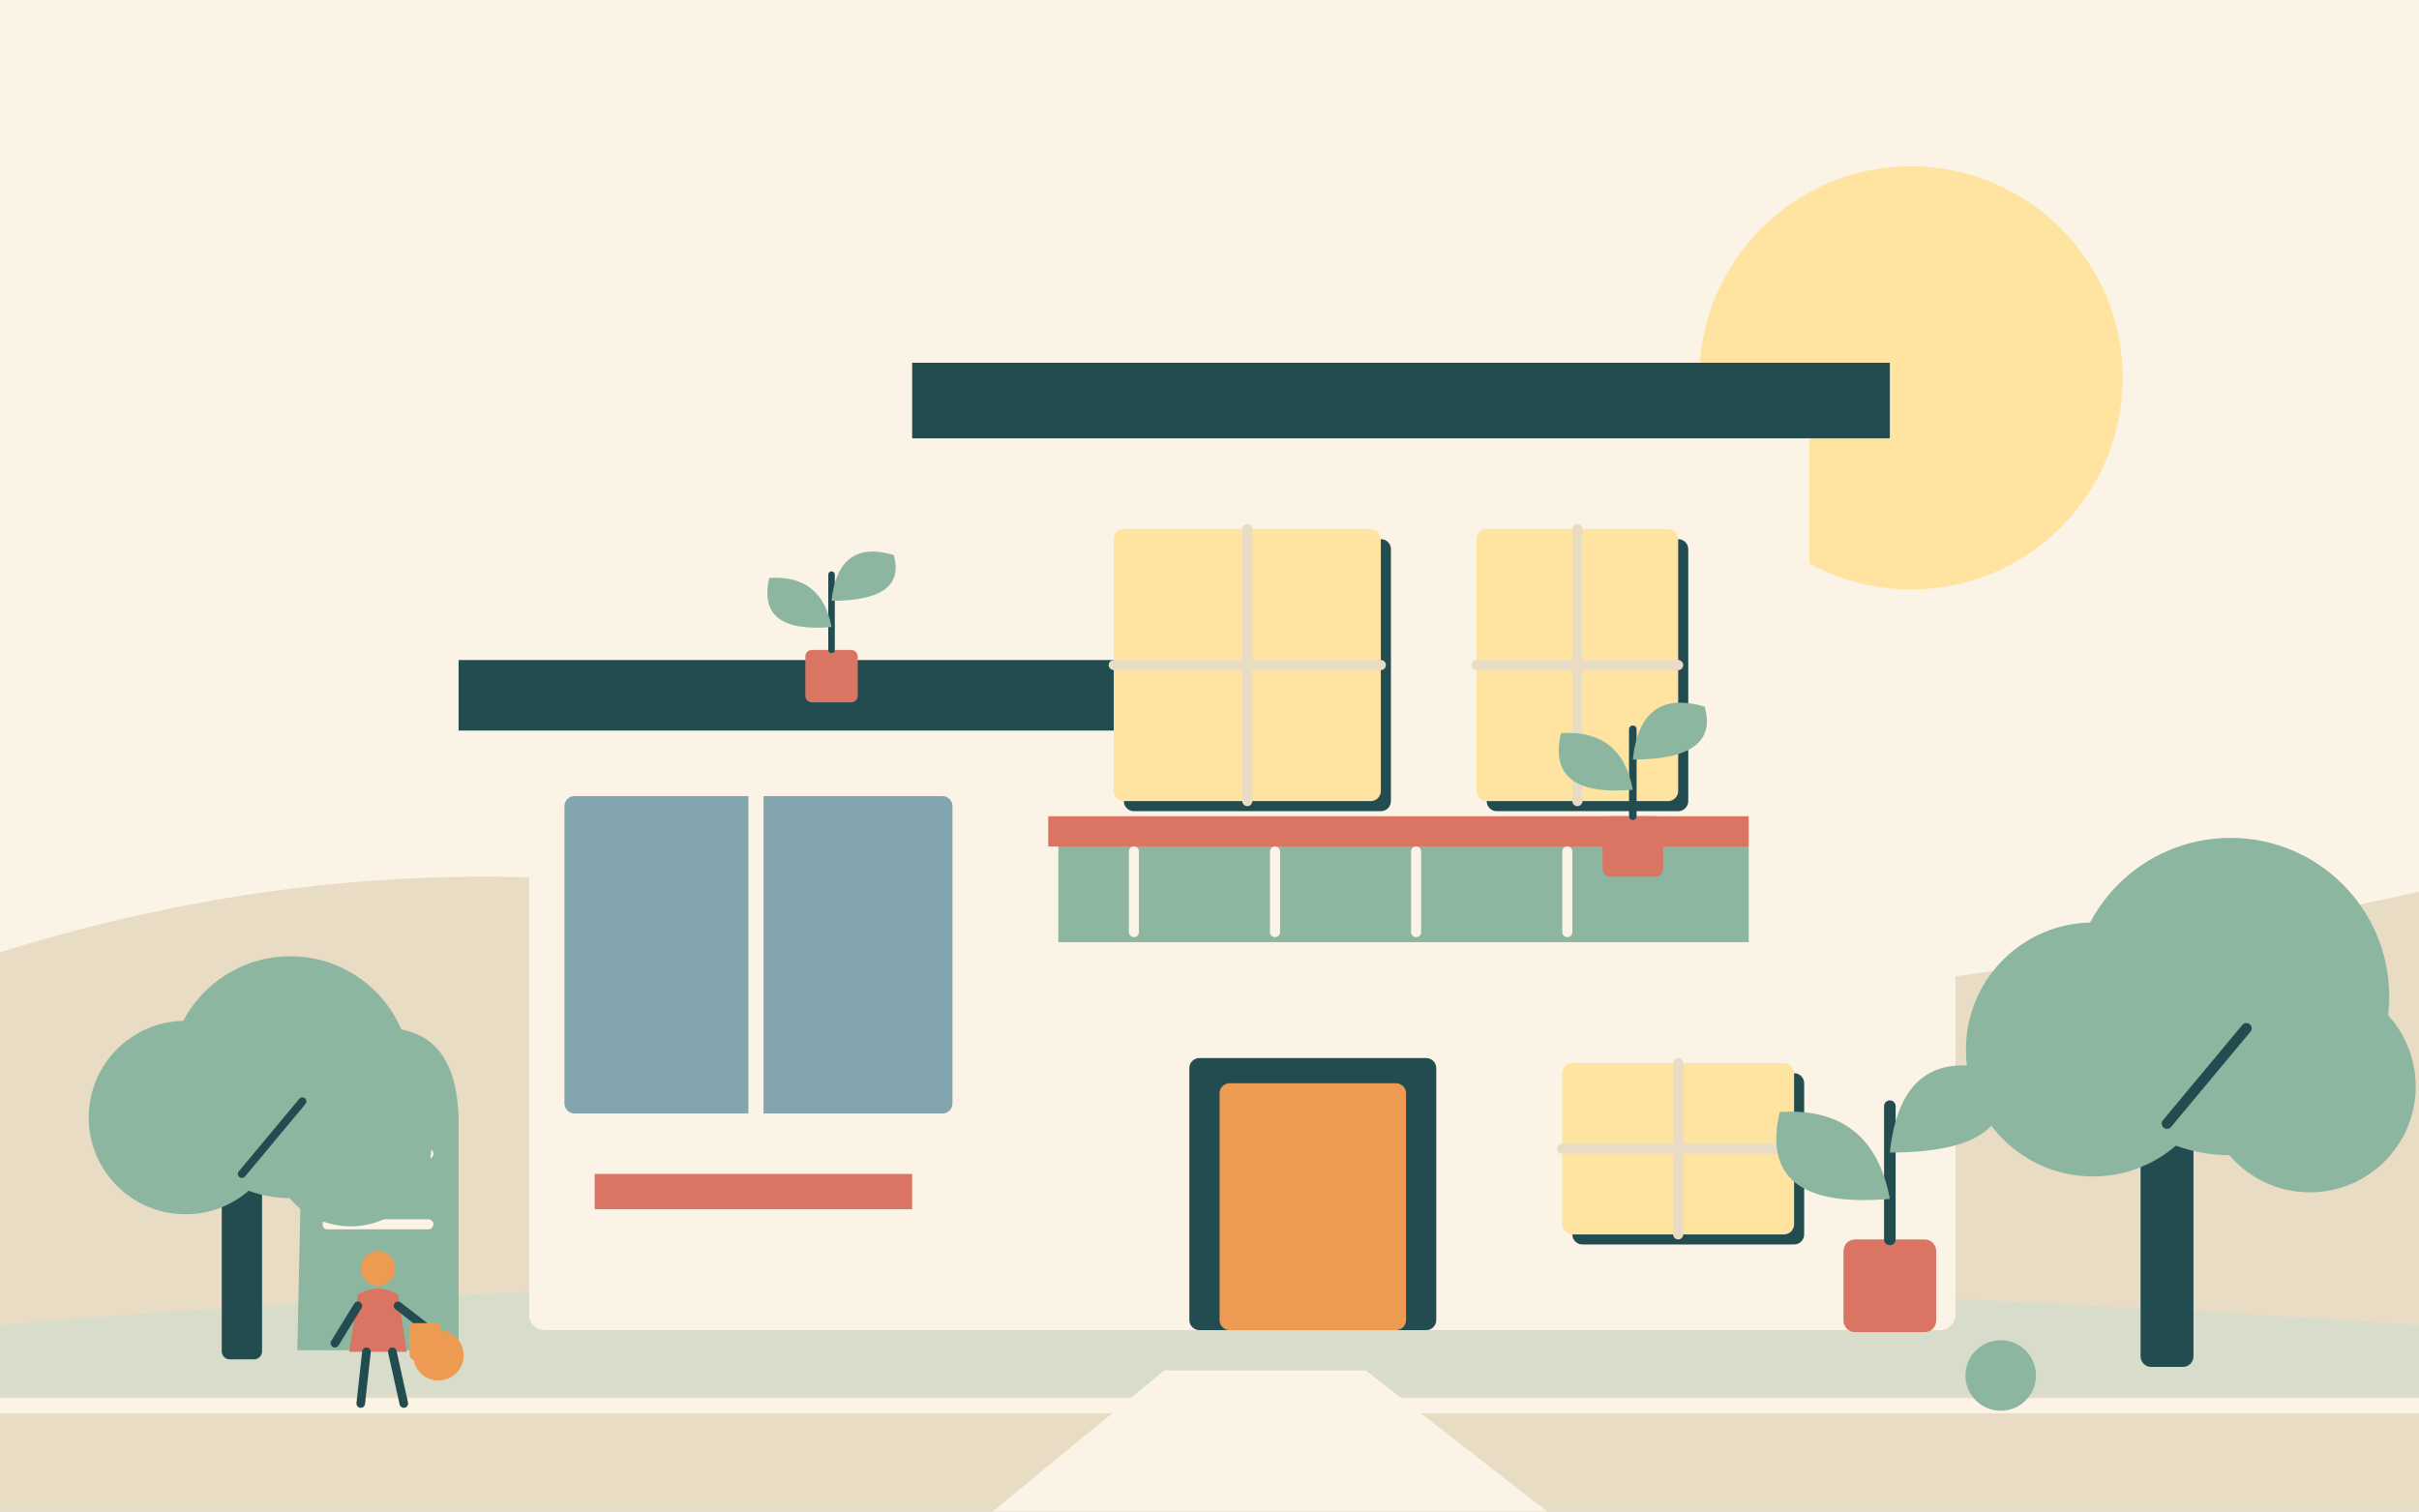
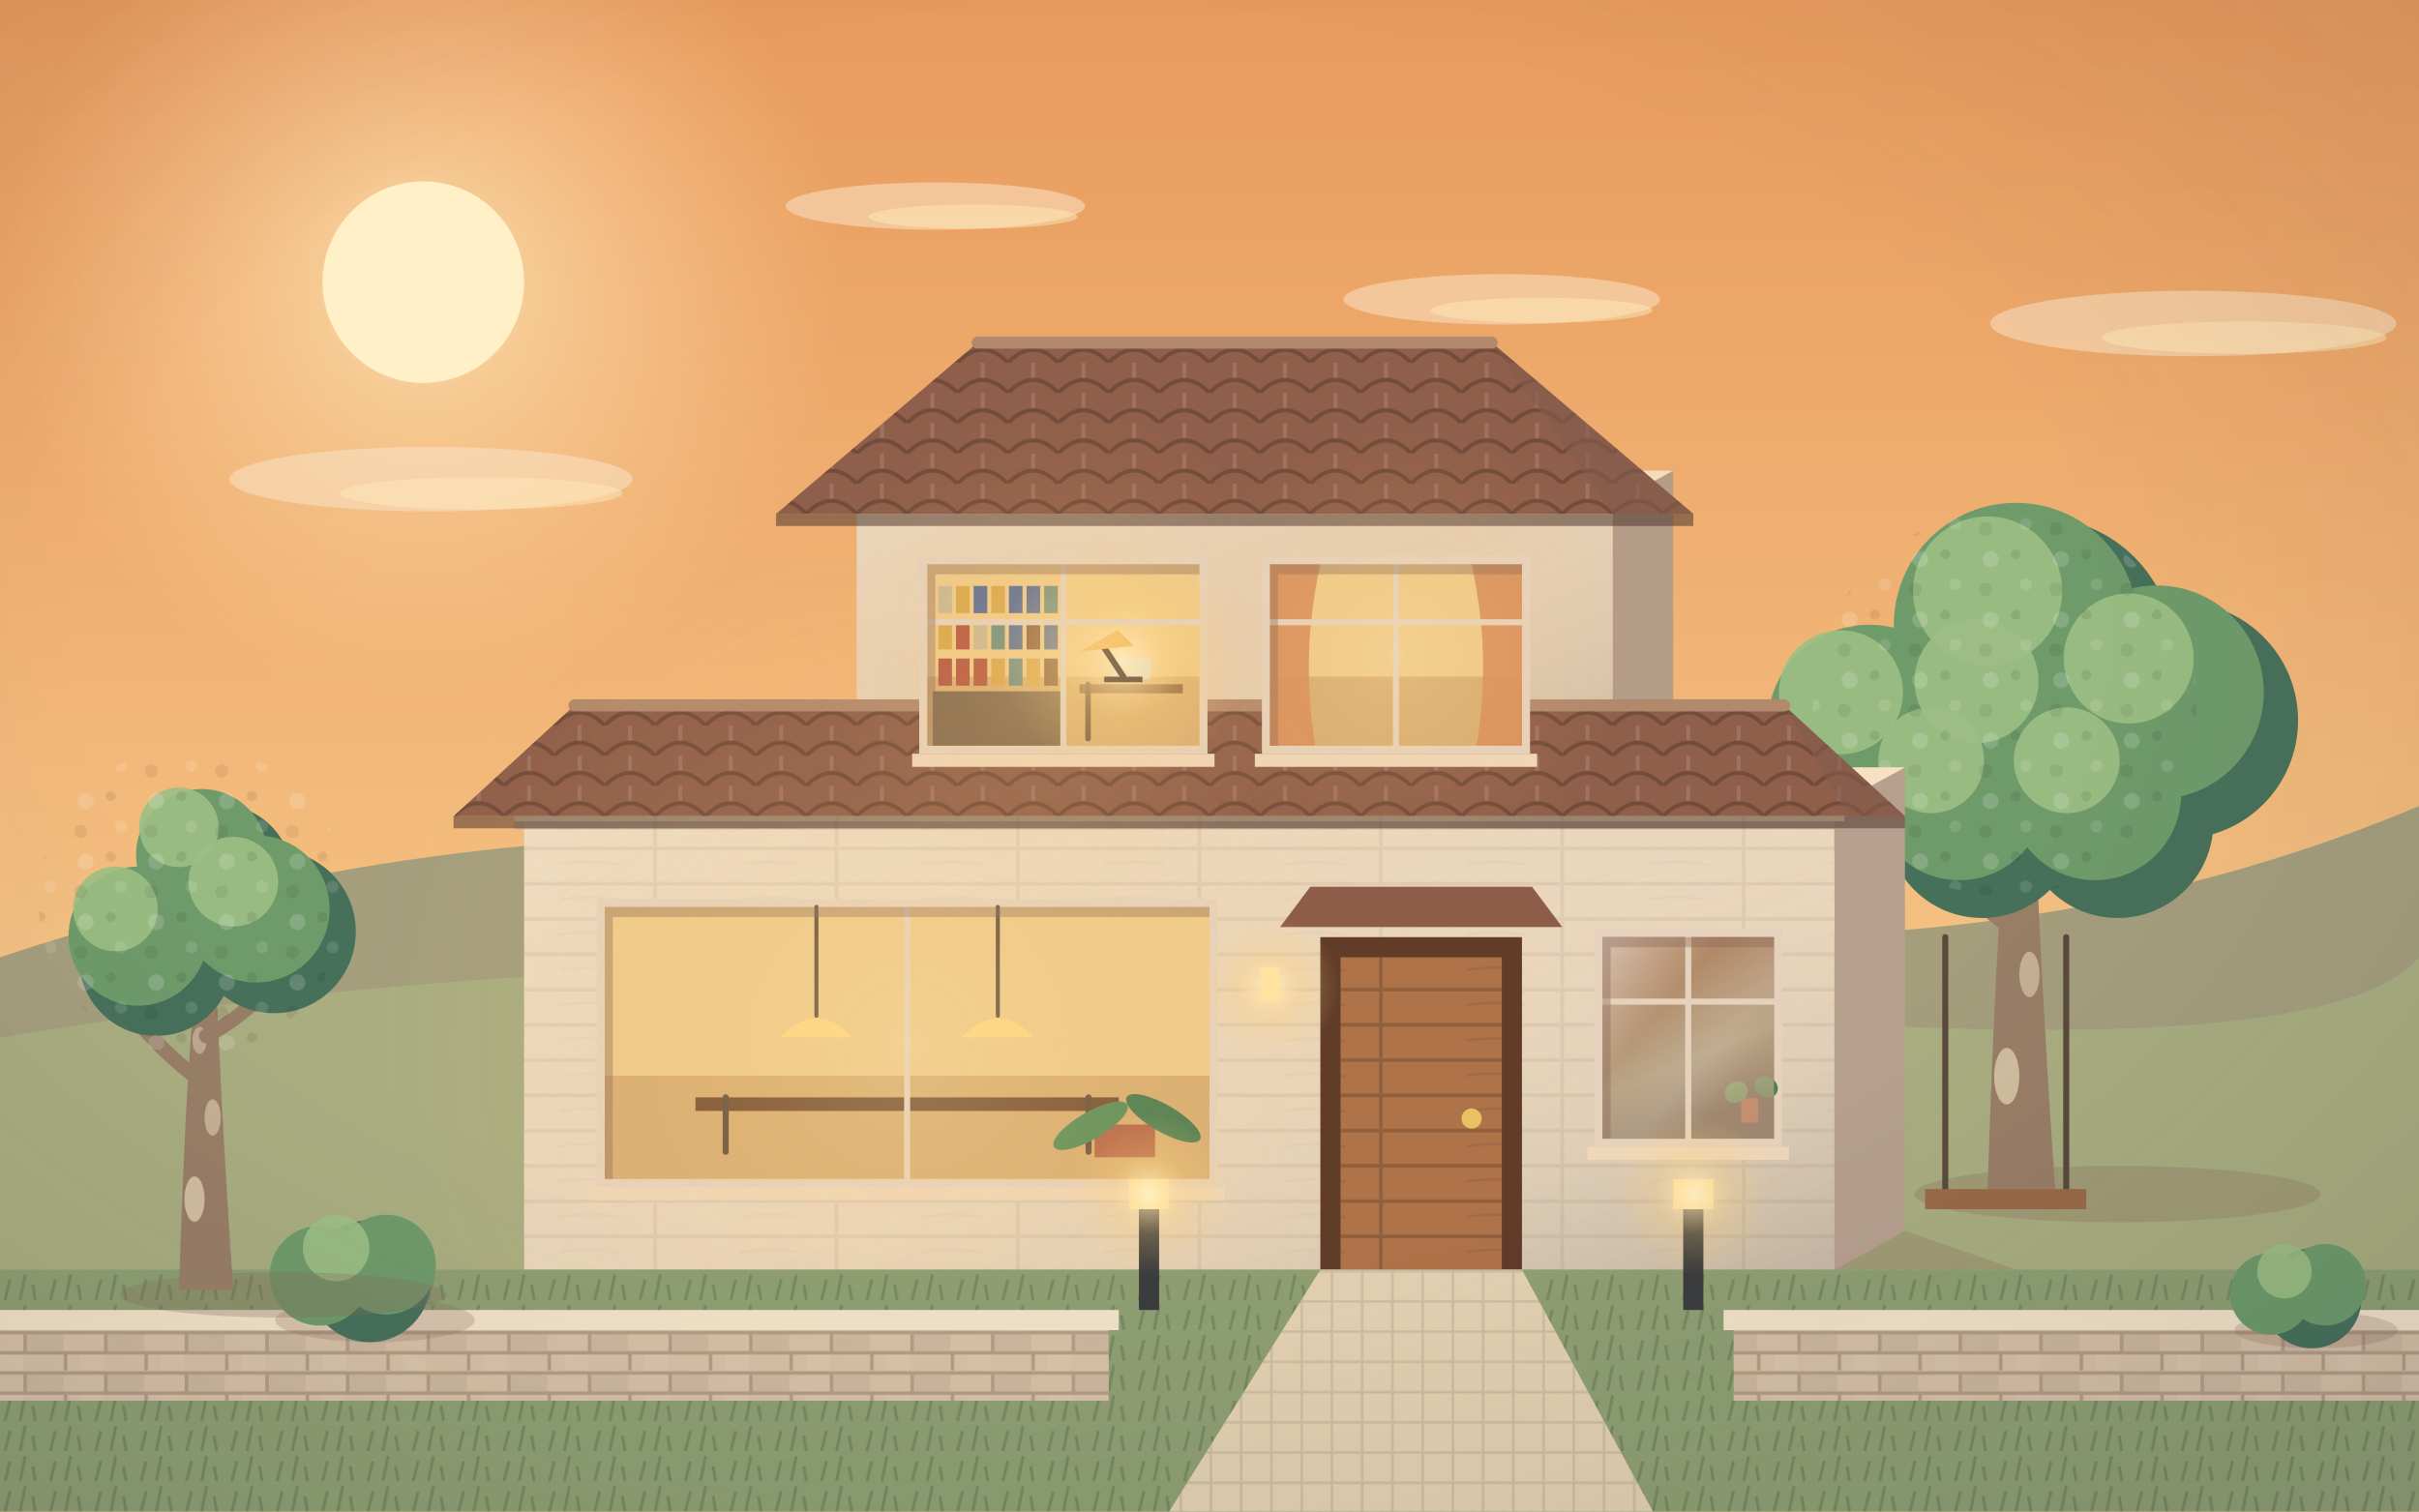
- <svg xmlns="http://www.w3.org/2000/svg" viewBox="0 0 480 300" class="art-scene art-house" aria-hidden="true" focusable="false">
-   <rect x="0" y="0" width="480" height="300" rx="0" fill="#fbf4e6" />
-   <circle cx="379.2" cy="75" r="42" fill="#ffe3a0" />
-   <path d="M0 189Q96 159 192 189T480 177V300H0Z" fill="#e9dcc4" />
-   <path d="M0 263Q210 245 480 263V300H0Z" fill="#d7ddca" />
-   <rect x="0" y="277" width="480" height="23" rx="0" fill="#e9dcc4" />
-   <path d="M0 279L480 279" fill="none" stroke="#fbf4e6" stroke-width="3" stroke-linecap="round" />
-   <rect x="105" y="142" width="283" height="122" rx="3" fill="#fbf4e6" />
-   <rect x="195" y="83" width="164" height="181" rx="3" fill="#fbf4e6" />
-   <rect x="181" y="72" width="194" height="15" rx="0" fill="#234c50" />
-   <rect x="91" y="131" width="184" height="14" rx="0" fill="#234c50" />
-   <rect x="112" y="158" width="77" height="63" rx="2" fill="#83a6ae" />
-   <path d="M150 158L150 221" fill="none" stroke="#fbf4e6" stroke-width="3" stroke-linecap="round" />
-   <rect x="223" y="107" width="53" height="54" rx="2" fill="#234c50" />
-   <rect x="221" y="105" width="53" height="54" rx="2" fill="#ffe3a0" />
-   <path d="M247.5 105L247.5 159" fill="none" stroke="#e9dcc4" stroke-width="2" stroke-linecap="round" />
-   <path d="M221 132L274 132" fill="none" stroke="#e9dcc4" stroke-width="2" stroke-linecap="round" />
-   <rect x="295" y="107" width="40" height="54" rx="2" fill="#234c50" />
-   <rect x="293" y="105" width="40" height="54" rx="2" fill="#ffe3a0" />
-   <path d="M313 105L313 159" fill="none" stroke="#e9dcc4" stroke-width="2" stroke-linecap="round" />
-   <path d="M293 132L333 132" fill="none" stroke="#e9dcc4" stroke-width="2" stroke-linecap="round" />
-   <rect x="208" y="162" width="139" height="6" rx="0" fill="#d97562" />
-   <rect x="210" y="168" width="137" height="19" rx="0" fill="#8db6a0" />
-   <path d="M225 169L225 185" fill="none" stroke="#fbf4e6" stroke-width="2" stroke-linecap="round" />
-   <path d="M253 169L253 185" fill="none" stroke="#fbf4e6" stroke-width="2" stroke-linecap="round" />
-   <path d="M281 169L281 185" fill="none" stroke="#fbf4e6" stroke-width="2" stroke-linecap="round" />
-   <path d="M311 169L311 185" fill="none" stroke="#fbf4e6" stroke-width="2" stroke-linecap="round" />
-   <rect x="236" y="210" width="49" height="54" rx="2" fill="#234c50" />
-   <rect x="242" y="215" width="37" height="49" rx="2" fill="#ed9b53" />
-   <rect x="312" y="213" width="46" height="34" rx="2" fill="#234c50" />
-   <rect x="310" y="211" width="46" height="34" rx="2" fill="#ffe3a0" />
-   <path d="M333 211L333 245" fill="none" stroke="#e9dcc4" stroke-width="2" stroke-linecap="round" />
-   <path d="M310 228L356 228" fill="none" stroke="#e9dcc4" stroke-width="2" stroke-linecap="round" />
-   <rect x="118" y="233" width="63" height="7" rx="0" fill="#d97562" />
-   <g transform="translate(324 162) scale(0.75)">
-     <rect x="-8" y="0" width="16" height="16" rx="2" fill="#d97562" />
-     <path d="M0 0L0 -23" fill="none" stroke="#234c50" stroke-width="2" stroke-linecap="round" />
-     <path d="M0 -7Q-23 -5 -19 -22Q-3 -23 0 -7Z" fill="#8db6a0" />
-     <path d="M0 -15Q2 -34 19 -29Q23 -15 0 -15Z" fill="#8db6a0" />
-   </g>
-   <g transform="translate(165 129) scale(0.65)">
-     <rect x="-8" y="0" width="16" height="16" rx="2" fill="#d97562" />
-     <path d="M0 0L0 -23" fill="none" stroke="#234c50" stroke-width="2" stroke-linecap="round" />
-     <path d="M0 -7Q-23 -5 -19 -22Q-3 -23 0 -7Z" fill="#8db6a0" />
-     <path d="M0 -15Q2 -34 19 -29Q23 -15 0 -15Z" fill="#8db6a0" />
-   </g>
-   <g transform="translate(375 246) scale(1.15)">
-     <rect x="-8" y="0" width="16" height="16" rx="2" fill="#d97562" />
-     <path d="M0 0L0 -23" fill="none" stroke="#234c50" stroke-width="2" stroke-linecap="round" />
-     <path d="M0 -7Q-23 -5 -19 -22Q-3 -23 0 -7Z" fill="#8db6a0" />
-     <path d="M0 -15Q2 -34 19 -29Q23 -15 0 -15Z" fill="#8db6a0" />
-   </g>
-   <path d="M59 268L60 221Q60 202 76 204Q91 204 91 223V268Z" fill="#8db6a0" />
-   <path d="M65 229L85 229" fill="none" stroke="#fbf4e6" stroke-width="2" stroke-linecap="round" />
-   <path d="M65 243L85 243" fill="none" stroke="#fbf4e6" stroke-width="2" stroke-linecap="round" />
-   <path d="M271 272L307 300H197L231 272Z" fill="#fbf4e6" />
-   <g transform="translate(48 265) scale(0.8)">
-     <rect x="-5" y="-42" width="10" height="48" rx="2" fill="#234c50" />
-     <circle cx="-14" cy="-54" r="24" fill="#8db6a0" />
-     <circle cx="12" cy="-64" r="30" fill="#8db6a0" />
-     <circle cx="27" cy="-47" r="20" fill="#8db6a0" />
-     <path d="M0 -40L15 -58" fill="none" stroke="#234c50" stroke-width="2" stroke-linecap="round" />
-   </g>
-   <g transform="translate(430 265) scale(1.05)">
-     <rect x="-5" y="-42" width="10" height="48" rx="2" fill="#234c50" />
-     <circle cx="-14" cy="-54" r="24" fill="#8db6a0" />
-     <circle cx="12" cy="-64" r="30" fill="#8db6a0" />
-     <circle cx="27" cy="-47" r="20" fill="#8db6a0" />
-     <path d="M0 -40L15 -58" fill="none" stroke="#234c50" stroke-width="2" stroke-linecap="round" />
-   </g>
-   <circle cx="397" cy="273" r="7" fill="#8db6a0" />
-   <circle cx="87" cy="269" r="5" fill="#ed9b53" />
-   <g transform="translate(75 274) scale(0.57)">
-     <circle cx="0" cy="-39" r="6" fill="#ed9b53" />
-     <path d="M-7 -30Q0 -34 7 -30L10 -10H-10Z" fill="#d97562" />
-     <path d="M-4 -10L-6 8" fill="none" stroke="#234c50" stroke-width="3" stroke-linecap="round" />
-     <path d="M5 -10L9 8" fill="none" stroke="#234c50" stroke-width="3" stroke-linecap="round" />
-     <path d="M-7 -26L-15 -13" fill="none" stroke="#234c50" stroke-width="3" stroke-linecap="round" />
-     <path d="M7 -26L16 -19" fill="none" stroke="#234c50" stroke-width="3" stroke-linecap="round" />
-     <rect x="11" y="-20" width="11" height="13" rx="2" fill="#ed9b53" />
-   </g>
+ <svg xmlns="http://www.w3.org/2000/svg" preserveAspectRatio="xMidYMid slice" viewBox="0 0 480 300" class="art-scene art-house" aria-hidden="true" focusable="false">
+   <defs>
+     <linearGradient id="hy-sky-dusk" x1="0" y1="0" x2="0" y2="1">
+       <stop offset="0" stop-color="#2c3a5c" />
+       <stop offset="0.58" stop-color="#7b6380" />
+       <stop offset="1" stop-color="#e9a77a" />
+     </linearGradient>
+     <linearGradient id="hy-sky-morning" x1="0" y1="0" x2="0" y2="1">
+       <stop offset="0" stop-color="#b9d3df" />
+       <stop offset="0.58" stop-color="#d9e1d8" />
+       <stop offset="1" stop-color="#f6e7cf" />
+     </linearGradient>
+     <linearGradient id="hy-sky-day" x1="0" y1="0" x2="0" y2="1">
+       <stop offset="0" stop-color="#9cc3cf" />
+       <stop offset="0.58" stop-color="#c9dbd5" />
+       <stop offset="1" stop-color="#f3e3c4" />
+     </linearGradient>
+     <linearGradient id="hy-sky-evening" x1="0" y1="0" x2="0" y2="1">
+       <stop offset="0" stop-color="#1f2a44" />
+       <stop offset="0.58" stop-color="#4a4360" />
+       <stop offset="1" stop-color="#c7785c" />
+     </linearGradient>
+     <linearGradient id="hy-sky-golden" x1="0" y1="0" x2="0" y2="1">
+       <stop offset="0" stop-color="#e89a5c" />
+       <stop offset="0.58" stop-color="#f3bd7e" />
+       <stop offset="1" stop-color="#fde3b0" />
+     </linearGradient>
+     <linearGradient id="hy-sky-bluehour" x1="0" y1="0" x2="0" y2="1">
+       <stop offset="0" stop-color="#33476b" />
+       <stop offset="0.58" stop-color="#5f7393" />
+       <stop offset="1" stop-color="#9fb2c6" />
+     </linearGradient>
+     <linearGradient id="hy-glass-dusk" x1="0" y1="0" x2=".35" y2="1">
+       <stop offset="0" stop-color="#2c3a5c" />
+       <stop offset="0.7" stop-color="#e9a77a" />
+       <stop offset="1" stop-color="#a98875" />
+     </linearGradient>
+     <linearGradient id="hy-glass-morning" x1="0" y1="0" x2=".35" y2="1">
+       <stop offset="0" stop-color="#b9d3df" />
+       <stop offset="0.7" stop-color="#f6e7cf" />
+       <stop offset="1" stop-color="#cdccbf" />
+     </linearGradient>
+     <linearGradient id="hy-glass-day" x1="0" y1="0" x2=".35" y2="1">
+       <stop offset="0" stop-color="#9cc3cf" />
+       <stop offset="0.7" stop-color="#f3e3c4" />
+       <stop offset="1" stop-color="#c4c4af" />
+     </linearGradient>
+     <linearGradient id="hy-glass-evening" x1="0" y1="0" x2=".35" y2="1">
+       <stop offset="0" stop-color="#1f2a44" />
+       <stop offset="0.7" stop-color="#c7785c" />
+       <stop offset="1" stop-color="#8a5f57" />
+     </linearGradient>
+     <linearGradient id="hy-glass-golden" x1="0" y1="0" x2=".35" y2="1">
+       <stop offset="0" stop-color="#e89a5c" />
+       <stop offset="0.7" stop-color="#fde3b0" />
+       <stop offset="1" stop-color="#cfb38e" />
+     </linearGradient>
+     <linearGradient id="hy-glass-bluehour" x1="0" y1="0" x2=".35" y2="1">
+       <stop offset="0" stop-color="#33476b" />
+       <stop offset="0.7" stop-color="#9fb2c6" />
+       <stop offset="1" stop-color="#77889c" />
+     </linearGradient>
+     <radialGradient id="hy-glow">
+       <stop offset="0" stop-color="#ffe2a0" stop-opacity="0.85" />
+       <stop offset="0.45" stop-color="#ffc76e" stop-opacity="0.32" />
+       <stop offset="1" stop-color="#ffb45a" stop-opacity="0" />
+     </radialGradient>
+     <radialGradient id="hy-sun">
+       <stop offset="0" stop-color="#fff8e6" stop-opacity="0.95" />
+       <stop offset="0.25" stop-color="#ffe7b8" stop-opacity="0.55" />
+       <stop offset="1" stop-color="#ffd7a0" stop-opacity="0" />
+     </radialGradient>
+     <radialGradient id="hy-lamp">
+       <stop offset="0" stop-color="#fff1c8" stop-opacity="0.9" />
+       <stop offset="0.5" stop-color="#ffd27a" stop-opacity="0.25" />
+       <stop offset="1" stop-color="#ffd27a" stop-opacity="0" />
+     </radialGradient>
+     <radialGradient id="hy-vignette" cx=".45" cy=".42" r=".75">
+       <stop offset="0.55" stop-color="#1b2233" stop-opacity="0" />
+       <stop offset="1" stop-color="#1b2233" stop-opacity="0.32" />
+     </radialGradient>
+     <linearGradient id="hy-haze" x1="0" y1="0" x2="0" y2="1">
+       <stop offset="0" stop-color="#ffffff" stop-opacity="0" />
+       <stop offset="1" stop-color="#ffffff" stop-opacity="0.38" />
+     </linearGradient>
+     <linearGradient id="hy-fade" x1="0" y1="0" x2="0" y2="1">
+       <stop offset="0" stop-color="#1b2233" stop-opacity="0" />
+       <stop offset="1" stop-color="#1b2233" stop-opacity="0.3" />
+     </linearGradient>
+     <linearGradient id="hy-shine" x1="0" y1="0" x2="1" y2="1">
+       <stop offset="0" stop-color="#ffffff" stop-opacity="0.55" />
+       <stop offset="0.35" stop-color="#ffffff" stop-opacity="0" />
+       <stop offset="0.6" stop-color="#ffffff" stop-opacity="0.12" />
+       <stop offset="0.75" stop-color="#ffffff" stop-opacity="0" />
+     </linearGradient>
+     <linearGradient id="hy-facelight" x1="0" y1="0" x2="1" y2="1">
+       <stop offset="0" stop-color="#fff6e0" stop-opacity="0.2" />
+       <stop offset="0.45" stop-color="#fff6e0" stop-opacity="0" />
+       <stop offset="1" stop-color="#101a2a" stop-opacity="0.16" />
+     </linearGradient>
+     <linearGradient id="hy-ground" x1="0" y1="0" x2="0" y2="1">
+       <stop offset="0" stop-color="#000000" stop-opacity="0" />
+       <stop offset="1" stop-color="#000000" stop-opacity="0.22" />
+     </linearGradient>
+     <linearGradient id="hy-water" x1="0" y1="0" x2="0" y2="1">
+       <stop offset="0" stop-color="#9fbcc4" />
+       <stop offset="0.5" stop-color="#6f8f9b" />
+       <stop offset="1" stop-color="#41606e" />
+     </linearGradient>
+     <linearGradient id="hy-icon-hl" x1="0" y1="0" x2=".6" y2="1">
+       <stop offset="0" stop-color="#ffffff" stop-opacity="0.7" />
+       <stop offset="0.55" stop-color="#ffffff" stop-opacity="0" />
+     </linearGradient>
+     <linearGradient id="hy-chart" x1="0" y1="0" x2="0" y2="1">
+       <stop offset="0" stop-color="#2f7a68" stop-opacity="0.26" />
+       <stop offset="1" stop-color="#2f7a68" stop-opacity="0" />
+     </linearGradient>
+     <linearGradient id="hy-chart-up" x1="0" y1="0" x2="0" y2="1">
+       <stop offset="0" stop-color="#a5483a" stop-opacity="0.2" />
+       <stop offset="1" stop-color="#a5483a" stop-opacity="0" />
+     </linearGradient>
+     <linearGradient id="hy-steam" x1="0" y1="0" x2="0" y2="1">
+       <stop offset="0" stop-color="#ffffff" stop-opacity="0" />
+       <stop offset="0.5" stop-color="#ffffff" stop-opacity="0.55" />
+       <stop offset="1" stop-color="#ffffff" stop-opacity="0" />
+     </linearGradient>
+     <pattern id="hy-brick" width="16" height="8" patternUnits="userSpaceOnUse">
+       <path d="M0 .5H16M0 4.5H16M5 .5V4.5M13 4.5V8.5" stroke="#3a2018" stroke-opacity=".22" stroke-width=".7" />
+       <rect x="5.4" y=".9" width="7.2" height="3.2" fill="#000" fill-opacity=".05" />
+       <rect x="0" y="4.9" width="4.6" height="3.2" fill="#fff" fill-opacity=".06" />
+     </pattern>
+     <pattern id="hy-tile" width="6" height="6" patternUnits="userSpaceOnUse">
+       <path d="M0 .3H6M.3 0V6" stroke="#2d3a3a" stroke-opacity=".12" stroke-width=".5" />
+     </pattern>
+     <pattern id="hy-roof" width="10" height="6" patternUnits="userSpaceOnUse">
+       <path d="M0 6Q5 .8 10 6" stroke="#2a1a14" stroke-opacity=".28" stroke-width=".8" fill="none" />
+       <path d="M5 0V3" stroke="#fff" stroke-opacity=".12" stroke-width=".8" />
+     </pattern>
+     <pattern id="hy-wood" width="36" height="7" patternUnits="userSpaceOnUse">
+       <path d="M0 .4H36M22 .4V7" stroke="#3b2414" stroke-opacity=".25" stroke-width=".7" />
+       <path d="M3 3.5Q9 2.6 15 3.6" stroke="#3b2414" stroke-opacity=".1" stroke-width=".5" fill="none" />
+     </pattern>
+     <pattern id="hy-shutter" width="8" height="4" patternUnits="userSpaceOnUse">
+       <path d="M0 .5H8" stroke="#1d2433" stroke-opacity=".28" stroke-width=".8" />
+       <path d="M0 1.6H8" stroke="#fff" stroke-opacity=".14" stroke-width=".6" />
+     </pattern>
+     <pattern id="hy-hatch" width="5" height="5" patternUnits="userSpaceOnUse">
+       <path d="M-1 6L6 -1" stroke="#1d2433" stroke-opacity=".13" stroke-width=".6" />
+     </pattern>
+     <pattern id="hy-dapple" width="14" height="12" patternUnits="userSpaceOnUse">
+       <circle cx="3" cy="3" r="1.6" fill="#fff" fill-opacity=".16" />
+       <circle cx="10" cy="8" r="1.2" fill="#fff" fill-opacity=".12" />
+       <circle cx="8" cy="2" r="1" fill="#000" fill-opacity=".08" />
+       <circle cx="2" cy="9" r="1.3" fill="#000" fill-opacity=".07" />
+     </pattern>
+     <pattern id="hy-ripple" width="40" height="8" patternUnits="userSpaceOnUse">
+       <path d="M2 3H14M22 6H36" stroke="#fff" stroke-opacity=".28" stroke-width=".8" stroke-linecap="round" />
+     </pattern>
+     <pattern id="hy-grille" width="6" height="24" patternUnits="userSpaceOnUse">
+       <path d="M3 0V24" stroke="#3c4547" stroke-opacity=".7" stroke-width=".9" />
+       <path d="M0 12H6" stroke="#3c4547" stroke-opacity=".55" stroke-width=".7" />
+     </pattern>
+     <pattern id="hy-corr" width="5" height="10" patternUnits="userSpaceOnUse">
+       <path d="M1 0V10" stroke="#1d2433" stroke-opacity=".2" stroke-width="1" />
+       <path d="M3 0V10" stroke="#fff" stroke-opacity=".16" stroke-width=".8" />
+     </pattern>
+     <pattern id="hy-reed" width="3" height="6" patternUnits="userSpaceOnUse">
+       <path d="M1.5 0V6" stroke="#5a3d1c" stroke-opacity=".3" stroke-width=".7" />
+     </pattern>
+     <pattern id="hy-grass" width="9" height="6" patternUnits="userSpaceOnUse">
+       <path d="M1 6L2 2M4 6L5 1M7 6L6.5 3" stroke="#1f3a22" stroke-opacity=".2" stroke-width=".6" />
+     </pattern>
+     <pattern id="hy-paper" width="14" height="14" patternUnits="userSpaceOnUse">
+       <path d="M0 13.5H14" stroke="#7a6a50" stroke-opacity=".12" stroke-width=".6" />
+     </pattern>
+   </defs>
+   <rect x="0" y="0" width="480" height="300" fill="url(#hy-sky-golden)" />
+   <circle cx="84" cy="56" r="84" fill="url(#hy-sun)" opacity="1" />
+   <circle cx="84" cy="56" r="20" fill="#fff0c8" />
+   <ellipse cx="85.5" cy="95.1" rx="40" ry="6.4" fill="#fae1c5" opacity="0.55" />
+   <ellipse cx="95.5" cy="97.9" rx="28" ry="3.2" fill="#fee8b8" opacity="0.5" />
+   <ellipse cx="185.6" cy="40.9" rx="29.7" ry="4.7" fill="#fae1c5" opacity="0.55" />
+   <ellipse cx="193" cy="43" rx="20.8" ry="2.4" fill="#fee8b8" opacity="0.5" />
+   <ellipse cx="298" cy="59.4" rx="31.4" ry="5" fill="#fae1c5" opacity="0.55" />
+   <ellipse cx="305.9" cy="61.6" rx="22" ry="2.5" fill="#fee8b8" opacity="0.5" />
+   <ellipse cx="435.2" cy="64.2" rx="40.3" ry="6.5" fill="#fae1c5" opacity="0.55" />
+   <ellipse cx="445.3" cy="67" rx="28.2" ry="3.2" fill="#fee8b8" opacity="0.5" />
+   <path d="M0 190Q120 150 250 176T480 160V300H0Z" fill="#a49e7d" />
+   <path d="M0 206Q140 182 300 198T480 190V300H0Z" fill="#a9ad80" />
+   <ellipse cx="420.2" cy="237" rx="40.3" ry="5.6" fill="#8a6a5a" opacity="0.28" />
+   <path d="M394.4 236C395.5 202.4 396.6 177.8 398.9 155.4H403.4C404.5 180 405.6 204.6 407.8 236Z" fill="#997e67" />
+   <ellipse cx="398.2" cy="213.6" rx="2.5" ry="5.6" fill="#e4d2b3" opacity="0.75" />
+   <ellipse cx="402.7" cy="193.4" rx="2" ry="4.5" fill="#e4d2b3" opacity="0.6" />
+   <ellipse cx="399.4" cy="174.4" rx="1.7" ry="3.4" fill="#e4d2b3" opacity="0.5" />
+   <path d="M400 184.5q-15.7 -11.2 -29.1 -33.6M401.1 173.3q17.9 -9 29.1 -33.6M401.1 159.8l1.1 -33.6" stroke="#997e67" stroke-width="3.584" fill="none" stroke-linecap="round" stroke-linejoin="round" />
+   <circle cx="375.4" cy="149.8" r="22.4" fill="#47705a" />
+   <circle cx="404.5" cy="129.6" r="26.9" fill="#47705a" />
+   <circle cx="432.5" cy="143" r="23.5" fill="#47705a" />
+   <circle cx="393.3" cy="163.2" r="19" fill="#47705a" />
+   <circle cx="420.2" cy="163.2" r="19" fill="#47705a" />
+   <circle cx="402.2" cy="147.5" r="22.4" fill="#47705a" />
+   <circle cx="370.9" cy="144.2" r="20.2" fill="#6f9a6a" />
+   <circle cx="400" cy="124" r="24.2" fill="#6f9a6a" />
+   <circle cx="428" cy="137.4" r="21.2" fill="#6f9a6a" />
+   <circle cx="388.8" cy="157.6" r="17.1" fill="#6f9a6a" />
+   <circle cx="415.7" cy="157.6" r="17.1" fill="#6f9a6a" />
+   <circle cx="397.8" cy="141.9" r="20.2" fill="#6f9a6a" />
+   <circle cx="365.3" cy="137.4" r="12.3" fill="#9cbf84" opacity="0.9" />
+   <circle cx="394.4" cy="117.3" r="14.8" fill="#9cbf84" opacity="0.9" />
+   <circle cx="422.4" cy="130.7" r="12.9" fill="#9cbf84" opacity="0.9" />
+   <circle cx="383.2" cy="150.9" r="10.5" fill="#9cbf84" opacity="0.9" />
+   <circle cx="410.1" cy="150.9" r="10.5" fill="#9cbf84" opacity="0.9" />
+   <circle cx="392.2" cy="135.2" r="12.3" fill="#9cbf84" opacity="0.9" />
+   <circle cx="397.8" cy="139.7" r="38.1" fill="url(#hy-dapple)" />
+   <path d="M364 252L400.1 252L378 244.3Z" fill="#8a6a5a" opacity="0.28" />
+   <path d="M364 160L378 152.3V244.3L364 252Z" fill="#b7a08d" />
+   <path d="M104 160L118 152.3H378L364 160Z" fill="#f6e2c2" />
+   <rect x="104" y="160" width="260" height="92" fill="#ead6bc" />
+   <rect x="104" y="160" width="260" height="92" fill="url(#hy-facelight)" />
+   <rect x="102" y="159" width="264" height="4" fill="#f6e2c2" />
+   <rect x="102" y="163" width="264" height="1.6" fill="#b7a08d" opacity="0.7" />
+   <rect x="104" y="160" width="260" height="92" fill="url(#hy-wood)" opacity="0.25" />
+   <path d="M320 160L346.4 160L332 153.4Z" fill="#8a6a5a" opacity="0.28" />
+   <path d="M320 100L332 93.4V153.4L320 160Z" fill="#b49c87" />
+   <path d="M170 100L182 93.4H332L320 100Z" fill="#f2dcba" />
+   <rect x="170" y="100" width="150" height="60" fill="#e5ceb2" />
+   <rect x="170" y="100" width="150" height="60" fill="url(#hy-facelight)" />
+   <path d="M154 102L194 68H296L336 102Z" fill="#905f4b" />
+   <path d="M154 102L194 68H296L336 102Z" fill="url(#hy-roof)" />
+   <path d="M296 68L336 102H320Z" fill="#835c4c" opacity="0.6" />
+   <path d="M194 68L296 68" stroke="#b2896d" stroke-width="2.4" fill="none" stroke-linecap="round" />
+   <rect x="154" y="102" width="182" height="2.4" fill="#4e362e" opacity="0.55" />
+   <path d="M90 162L114 140H354L378 162Z" fill="#905f4b" />
+   <path d="M90 162L114 140H354L378 162Z" fill="url(#hy-roof)" />
+   <path d="M354 140L378 162H366.8Z" fill="#835c4c" opacity="0.6" />
+   <path d="M114 140L354 140" stroke="#b2896d" stroke-width="2.4" fill="none" stroke-linecap="round" />
+   <rect x="90" y="162" width="288" height="2.4" fill="#4e362e" opacity="0.55" />
+   <rect x="182.4" y="110.4" width="57.2" height="39.2" fill="#e6d2bc" />
+   <rect x="184" y="112" width="54" height="36" fill="#efcb8b" />
+   <rect x="184" y="134.3" width="54" height="13.7" fill="#d9af74" />
+   <rect x="186.2" y="116.3" width="2.7" height="5.4" fill="#cbb994" opacity="1" />
+   <rect x="189.7" y="116.3" width="2.7" height="5.4" fill="#d9a94f" opacity="1" />
+   <rect x="193.2" y="116.3" width="2.7" height="5.4" fill="#5e6f96" opacity="1" />
+   <rect x="196.7" y="116.3" width="2.7" height="5.4" fill="#d9a94f" opacity="1" />
+   <rect x="200.2" y="116.3" width="2.7" height="5.4" fill="#5e6f96" opacity="1" />
+   <rect x="203.7" y="116.3" width="2.7" height="5.4" fill="#5e6f96" opacity="1" />
+   <rect x="207.2" y="116.3" width="2.7" height="5.4" fill="#728f80" opacity="1" />
+   <rect x="186.2" y="123.5" width="2.7" height="5.4" fill="#d9a94f" opacity="1" />
+   <rect x="189.7" y="123.5" width="2.7" height="5.4" fill="#b65a45" opacity="1" />
+   <rect x="193.2" y="123.5" width="2.7" height="5.4" fill="#cbb994" opacity="1" />
+   <rect x="196.7" y="123.5" width="2.7" height="5.4" fill="#728f80" opacity="1" />
+   <rect x="200.2" y="123.5" width="2.7" height="5.4" fill="#5e6f96" opacity="1" />
+   <rect x="203.7" y="123.5" width="2.7" height="5.4" fill="#8a6040" opacity="1" />
+   <rect x="207.2" y="123.5" width="2.7" height="5.4" fill="#5e6f96" opacity="1" />
+   <rect x="186.2" y="130.7" width="2.7" height="5.4" fill="#b65a45" opacity="1" />
+   <rect x="189.7" y="130.7" width="2.7" height="5.4" fill="#b65a45" opacity="1" />
+   <rect x="193.2" y="130.7" width="2.7" height="5.4" fill="#b65a45" opacity="1" />
+   <rect x="196.7" y="130.7" width="2.7" height="5.4" fill="#d9a94f" opacity="1" />
+   <rect x="200.2" y="130.7" width="2.7" height="5.4" fill="#728f80" opacity="1" />
+   <rect x="203.7" y="130.7" width="2.7" height="5.4" fill="#d9a94f" opacity="1" />
+   <rect x="207.2" y="130.7" width="2.7" height="5.4" fill="#8a6040" opacity="1" />
+   <rect x="185.1" y="137.2" width="25.9" height="10.8" fill="#856d51" />
+   <rect x="214.2" y="135.8" width="20.5" height="1.8" fill="#8a6040" />
+   <rect x="220.7" y="130.7" width="7.6" height="4" fill="#cfe3e8" />
+   <path d="M215.9 135.8L215.9 146.6" stroke="#6a5542" stroke-width="1.1" fill="none" stroke-linecap="round" />
+   <circle cx="222.9" cy="130.7" r="24.3" fill="url(#hy-lamp)" opacity="1" />
+   <path d="M222.9 134.3L218.6 127.8" stroke="#6a5542" stroke-width="1.2" fill="none" stroke-linecap="round" />
+   <path d="M214.2 129.3L221.8 125L225 128.2Z" fill="#f5c26b" />
+   <rect x="219.1" y="134.3" width="7.6" height="1.1" fill="#6a5542" />
+   <path d="M211 112V148M184 123.5H238" stroke="#e6d2bc" stroke-width="1.2" fill="none" stroke-linecap="round" stroke-linejoin="round" />
+   <path d="M184 112h54v2h-52.4v34h-1.6z" fill="#8a6a5a" opacity="0.4" />
+   <rect x="181" y="149.6" width="60" height="2.6" fill="#efd7b9" />
+   <circle cx="211" cy="130" r="48.6" fill="url(#hy-glow)" opacity="0.3" />
+   <rect x="250.4" y="110.4" width="53.2" height="39.2" fill="#e6d2bc" />
+   <rect x="252" y="112" width="50" height="36" fill="#efcb8b" />
+   <rect x="252" y="134.3" width="50" height="13.7" fill="#d9af74" />
+   <path d="M252 112H262Q258 130 261 148H252Z" fill="#d98f5c" opacity="0.9" />
+   <path d="M302 112H292Q296 130 293 148H302Z" fill="#d98f5c" opacity="0.9" />
+   <path d="M277 112V148M252 123.5H302" stroke="#e6d2bc" stroke-width="1.2" fill="none" stroke-linecap="round" stroke-linejoin="round" />
+   <path d="M252 112h50v2h-48.4v34h-1.6z" fill="#8a6a5a" opacity="0.4" />
+   <rect x="249" y="149.6" width="56" height="2.6" fill="#efd7b9" />
+   <circle cx="277" cy="130" r="45" fill="url(#hy-glow)" opacity="0.3" />
+   <rect x="118.4" y="178.4" width="123.2" height="57.2" fill="#e6d2bc" />
+   <rect x="120" y="180" width="120" height="54" fill="#efcb8b" />
+   <rect x="120" y="213.5" width="120" height="20.5" fill="#d9af74" />
+   <rect x="138" y="217.8" width="84" height="2.7" fill="#7b5537" />
+   <path d="M144 217.8L144 228.6" stroke="#6a5542" stroke-width="1.2" fill="none" stroke-linecap="round" />
+   <path d="M216 217.8L216 228.6" stroke="#6a5542" stroke-width="1.2" fill="none" stroke-linecap="round" />
+   <path d="M162 180L162 201.6" stroke="#6a5542" stroke-width="0.8" fill="none" stroke-linecap="round" />
+   <path d="M154.8 205.9Q162 198.4 169.2 205.9Z" fill="#ffd685" />
+   <path d="M198 180L198 201.6" stroke="#6a5542" stroke-width="0.8" fill="none" stroke-linecap="round" />
+   <path d="M190.8 205.9Q198 198.4 205.2 205.9Z" fill="#ffd685" />
+   <rect x="217.2" y="223.2" width="12" height="6.5" fill="#b5654b" />
+   <ellipse cx="217.2" cy="220" rx="8.4" ry="2.7" fill="#5f8f5c" transform="rotate(-30 223.2 223.2)" />
+   <ellipse cx="229.2" cy="218.3" rx="8.4" ry="2.7" fill="#4f7f52" transform="rotate(30 223.2 223.2)" />
+   <path d="M180 180V234" stroke="#e6d2bc" stroke-width="1.2" fill="none" stroke-linecap="round" stroke-linejoin="round" />
+   <path d="M120 180h120v2h-118.4v52h-1.6z" fill="#8a6a5a" opacity="0.4" />
+   <rect x="117" y="235.6" width="126" height="2.6" fill="#efd7b9" />
+   <circle cx="180" cy="207" r="108" fill="url(#hy-glow)" opacity="0.3" />
+   <rect x="262" y="186" width="40" height="66" fill="#613c28" />
+   <rect x="266" y="190" width="32" height="62" fill="#af734a" />
+   <rect x="266" y="190" width="32" height="62" fill="url(#hy-wood)" />
+   <circle cx="292" cy="222" r="2" fill="#e8c160" />
+   <path d="M254 184h56l-6 -8h-44z" fill="#8e5d49" />
+   <circle cx="252" cy="196" r="14" fill="url(#hy-lamp)" opacity="1" />
+   <rect x="250" y="192" width="4" height="7" fill="#ffe2a0" />
+   <rect x="316.4" y="184.4" width="37.2" height="43.2" fill="#e6d2bc" />
+   <rect x="318" y="186" width="34" height="40" fill="#63514c" />
+   <rect x="345.5" y="218" width="3.4" height="4.8" fill="#b5654b" />
+   <ellipse cx="345.5" cy="215.6" rx="2.4" ry="2" fill="#5f8f5c" transform="rotate(-30 347.2 218)" />
+   <ellipse cx="348.9" cy="214.4" rx="2.4" ry="2" fill="#4f7f52" transform="rotate(30 347.2 218)" />
+   <rect x="318" y="186" width="34" height="40" fill="url(#hy-glass-golden)" opacity="0.55" />
+   <rect x="318" y="186" width="34" height="40" fill="url(#hy-shine)" />
+   <path d="M335 186V226M318 198.8H352" stroke="#e6d2bc" stroke-width="1.2" fill="none" stroke-linecap="round" stroke-linejoin="round" />
+   <path d="M318 186h34v2h-32.4v38h-1.6z" fill="#8a6a5a" opacity="0.4" />
+   <rect x="315" y="227.6" width="40" height="2.6" fill="#efd7b9" />
+   <path d="M0 252H480V300H0Z" fill="#8f9f72" />
+   <path d="M0 252H480V300H0Z" fill="url(#hy-grass)" />
+   <path d="M262 252h40l26 48h-96z" fill="#e3d0b1" />
+   <path d="M262 252h40l26 48h-96z" fill="url(#hy-tile)" />
+   <rect x="0" y="262" width="220" height="16" fill="#d7c0a5" />
+   <rect x="0" y="262" width="220" height="16" fill="url(#hy-brick)" />
+   <rect x="0" y="260" width="222" height="4" fill="#f2e1c7" />
+   <rect x="344" y="262" width="136" height="16" fill="#d7c0a5" />
+   <rect x="344" y="262" width="136" height="16" fill="url(#hy-brick)" />
+   <rect x="342" y="260" width="138" height="4" fill="#f2e1c7" />
+   <path d="M386 186L386 236" stroke="#5a4a3c" stroke-width="1.2" fill="none" stroke-linecap="round" />
+   <path d="M410 186L410 236" stroke="#5a4a3c" stroke-width="1.2" fill="none" stroke-linecap="round" />
+   <rect x="382" y="236" width="32" height="4" fill="#9a6a47" />
+   <rect x="226" y="238" width="4" height="22" fill="#3b3c3d" />
+   <rect x="224" y="234" width="8" height="6" fill="#ffe2a0" />
+   <circle cx="228" cy="237" r="16" fill="url(#hy-lamp)" opacity="0.95" />
+   <rect x="334" y="238" width="4" height="22" fill="#3b3c3d" />
+   <rect x="332" y="234" width="8" height="6" fill="#ffe2a0" />
+   <circle cx="336" cy="237" r="16" fill="url(#hy-lamp)" opacity="0.95" />
+   <ellipse cx="74.4" cy="262" rx="19.8" ry="4.4" fill="#8a6a5a" opacity="0.25" />
+   <circle cx="73.3" cy="254.3" r="12.1" fill="#47705a" />
+   <circle cx="63.4" cy="253.2" r="9.9" fill="#6f9a6a" />
+   <circle cx="76.6" cy="251" r="9.9" fill="#6f9a6a" />
+   <circle cx="66.7" cy="247.7" r="6.6" fill="#9cbf84" opacity="0.9" />
+   <ellipse cx="459.6" cy="264" rx="16.2" ry="3.6" fill="#8a6a5a" opacity="0.25" />
+   <circle cx="458.7" cy="257.7" r="9.9" fill="#47705a" />
+   <circle cx="450.6" cy="256.8" r="8.1" fill="#6f9a6a" />
+   <circle cx="461.4" cy="255" r="8.1" fill="#6f9a6a" />
+   <circle cx="453.3" cy="252.3" r="5.4" fill="#9cbf84" opacity="0.9" />
+   <ellipse cx="56.2" cy="257" rx="32.4" ry="4.5" fill="#8a6a5a" opacity="0.28" />
+   <path d="M35.5 256C36.4 229 37.3 209.2 39.1 191.2H42.7C43.6 211 44.5 230.8 46.3 256Z" fill="#997e67" />
+   <ellipse cx="38.6" cy="238" rx="2" ry="4.5" fill="#e4d2b3" opacity="0.75" />
+   <ellipse cx="42.2" cy="221.8" rx="1.6" ry="3.6" fill="#e4d2b3" opacity="0.6" />
+   <ellipse cx="39.6" cy="206.5" rx="1.4" ry="2.7" fill="#e4d2b3" opacity="0.5" />
+   <path d="M40 214.6q-12.6 -9 -23.4 -27M40.9 205.6q14.4 -7.2 23.4 -27M40.9 194.8l0.9 -27" stroke="#997e67" stroke-width="2.88" fill="none" stroke-linecap="round" stroke-linejoin="round" />
+   <circle cx="31" cy="190.3" r="15.3" fill="#47705a" />
+   <circle cx="54.4" cy="184.9" r="16.2" fill="#47705a" />
+   <circle cx="43.6" cy="174.1" r="14.4" fill="#47705a" />
+   <circle cx="27.4" cy="185.8" r="13.8" fill="#6f9a6a" />
+   <circle cx="50.8" cy="180.4" r="14.6" fill="#6f9a6a" />
+   <circle cx="40" cy="169.6" r="13" fill="#6f9a6a" />
+   <circle cx="22.9" cy="180.4" r="8.4" fill="#9cbf84" opacity="0.9" />
+   <circle cx="46.3" cy="175" r="8.9" fill="#9cbf84" opacity="0.9" />
+   <circle cx="35.5" cy="164.2" r="7.9" fill="#9cbf84" opacity="0.9" />
+   <circle cx="38.2" cy="178.6" r="30.6" fill="url(#hy-dapple)" />
+   <rect x="0" y="0" width="480" height="300" fill="url(#hy-vignette)" opacity="0.35" />
</svg>
